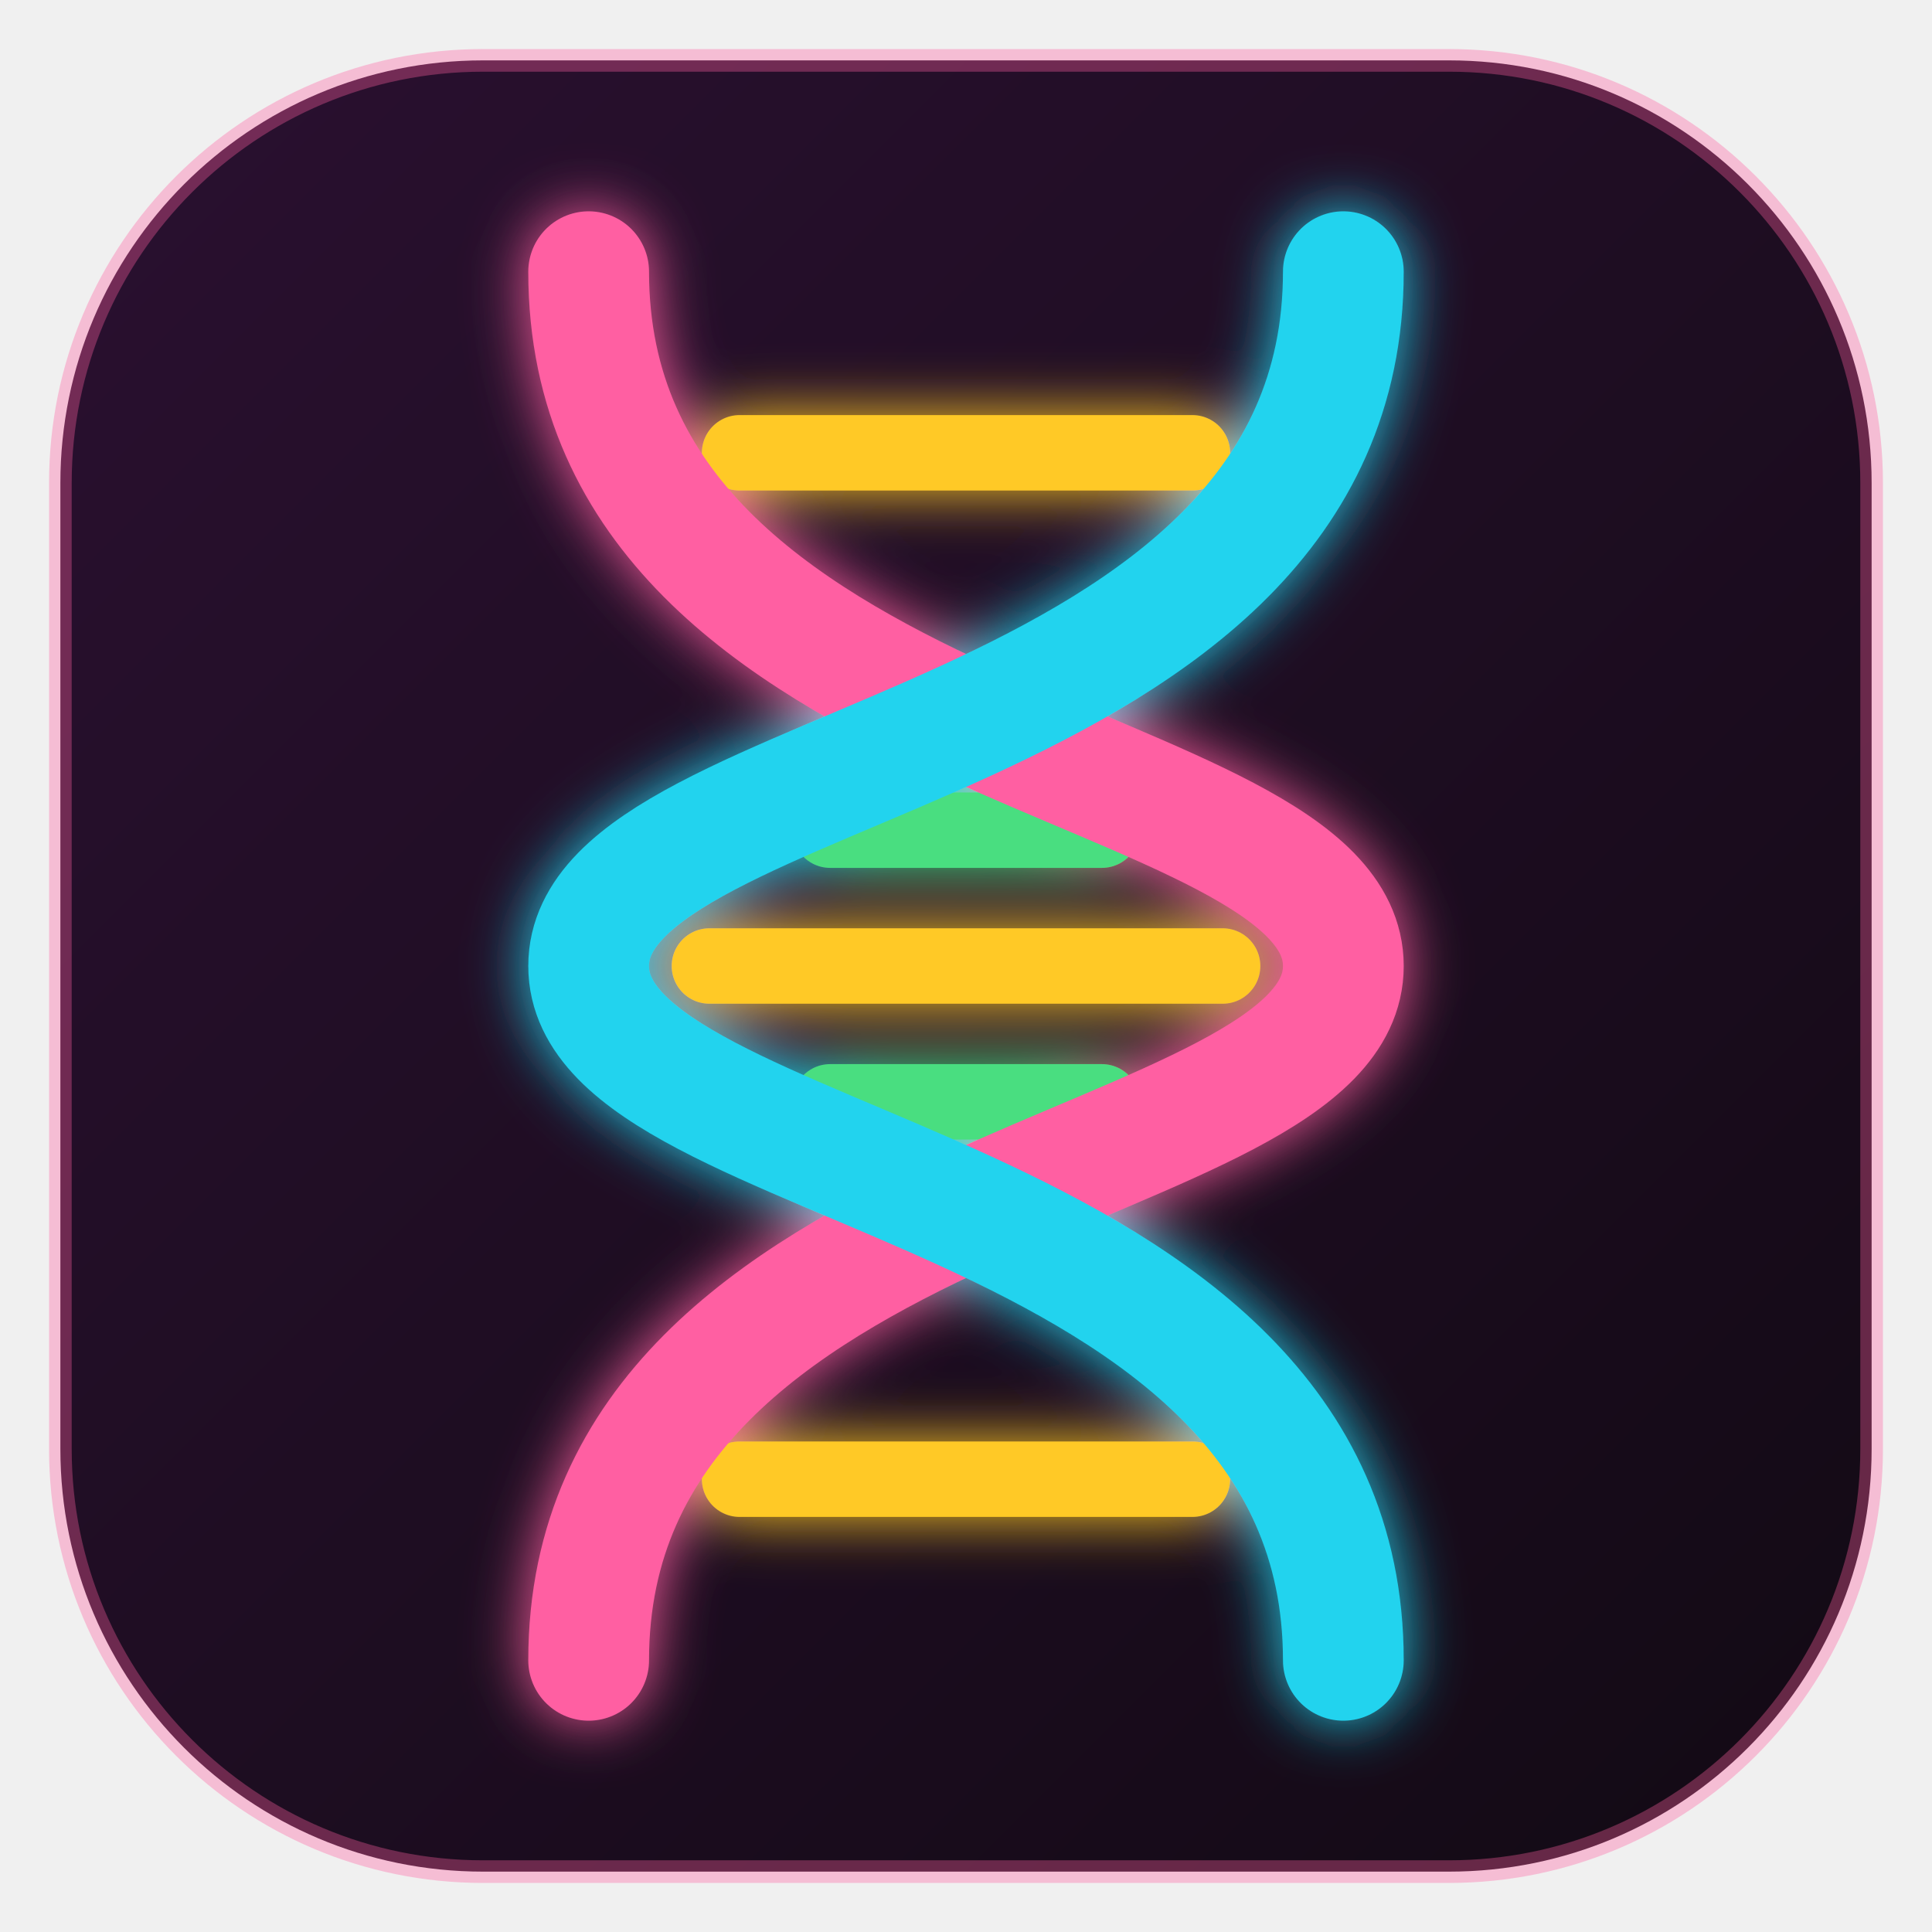
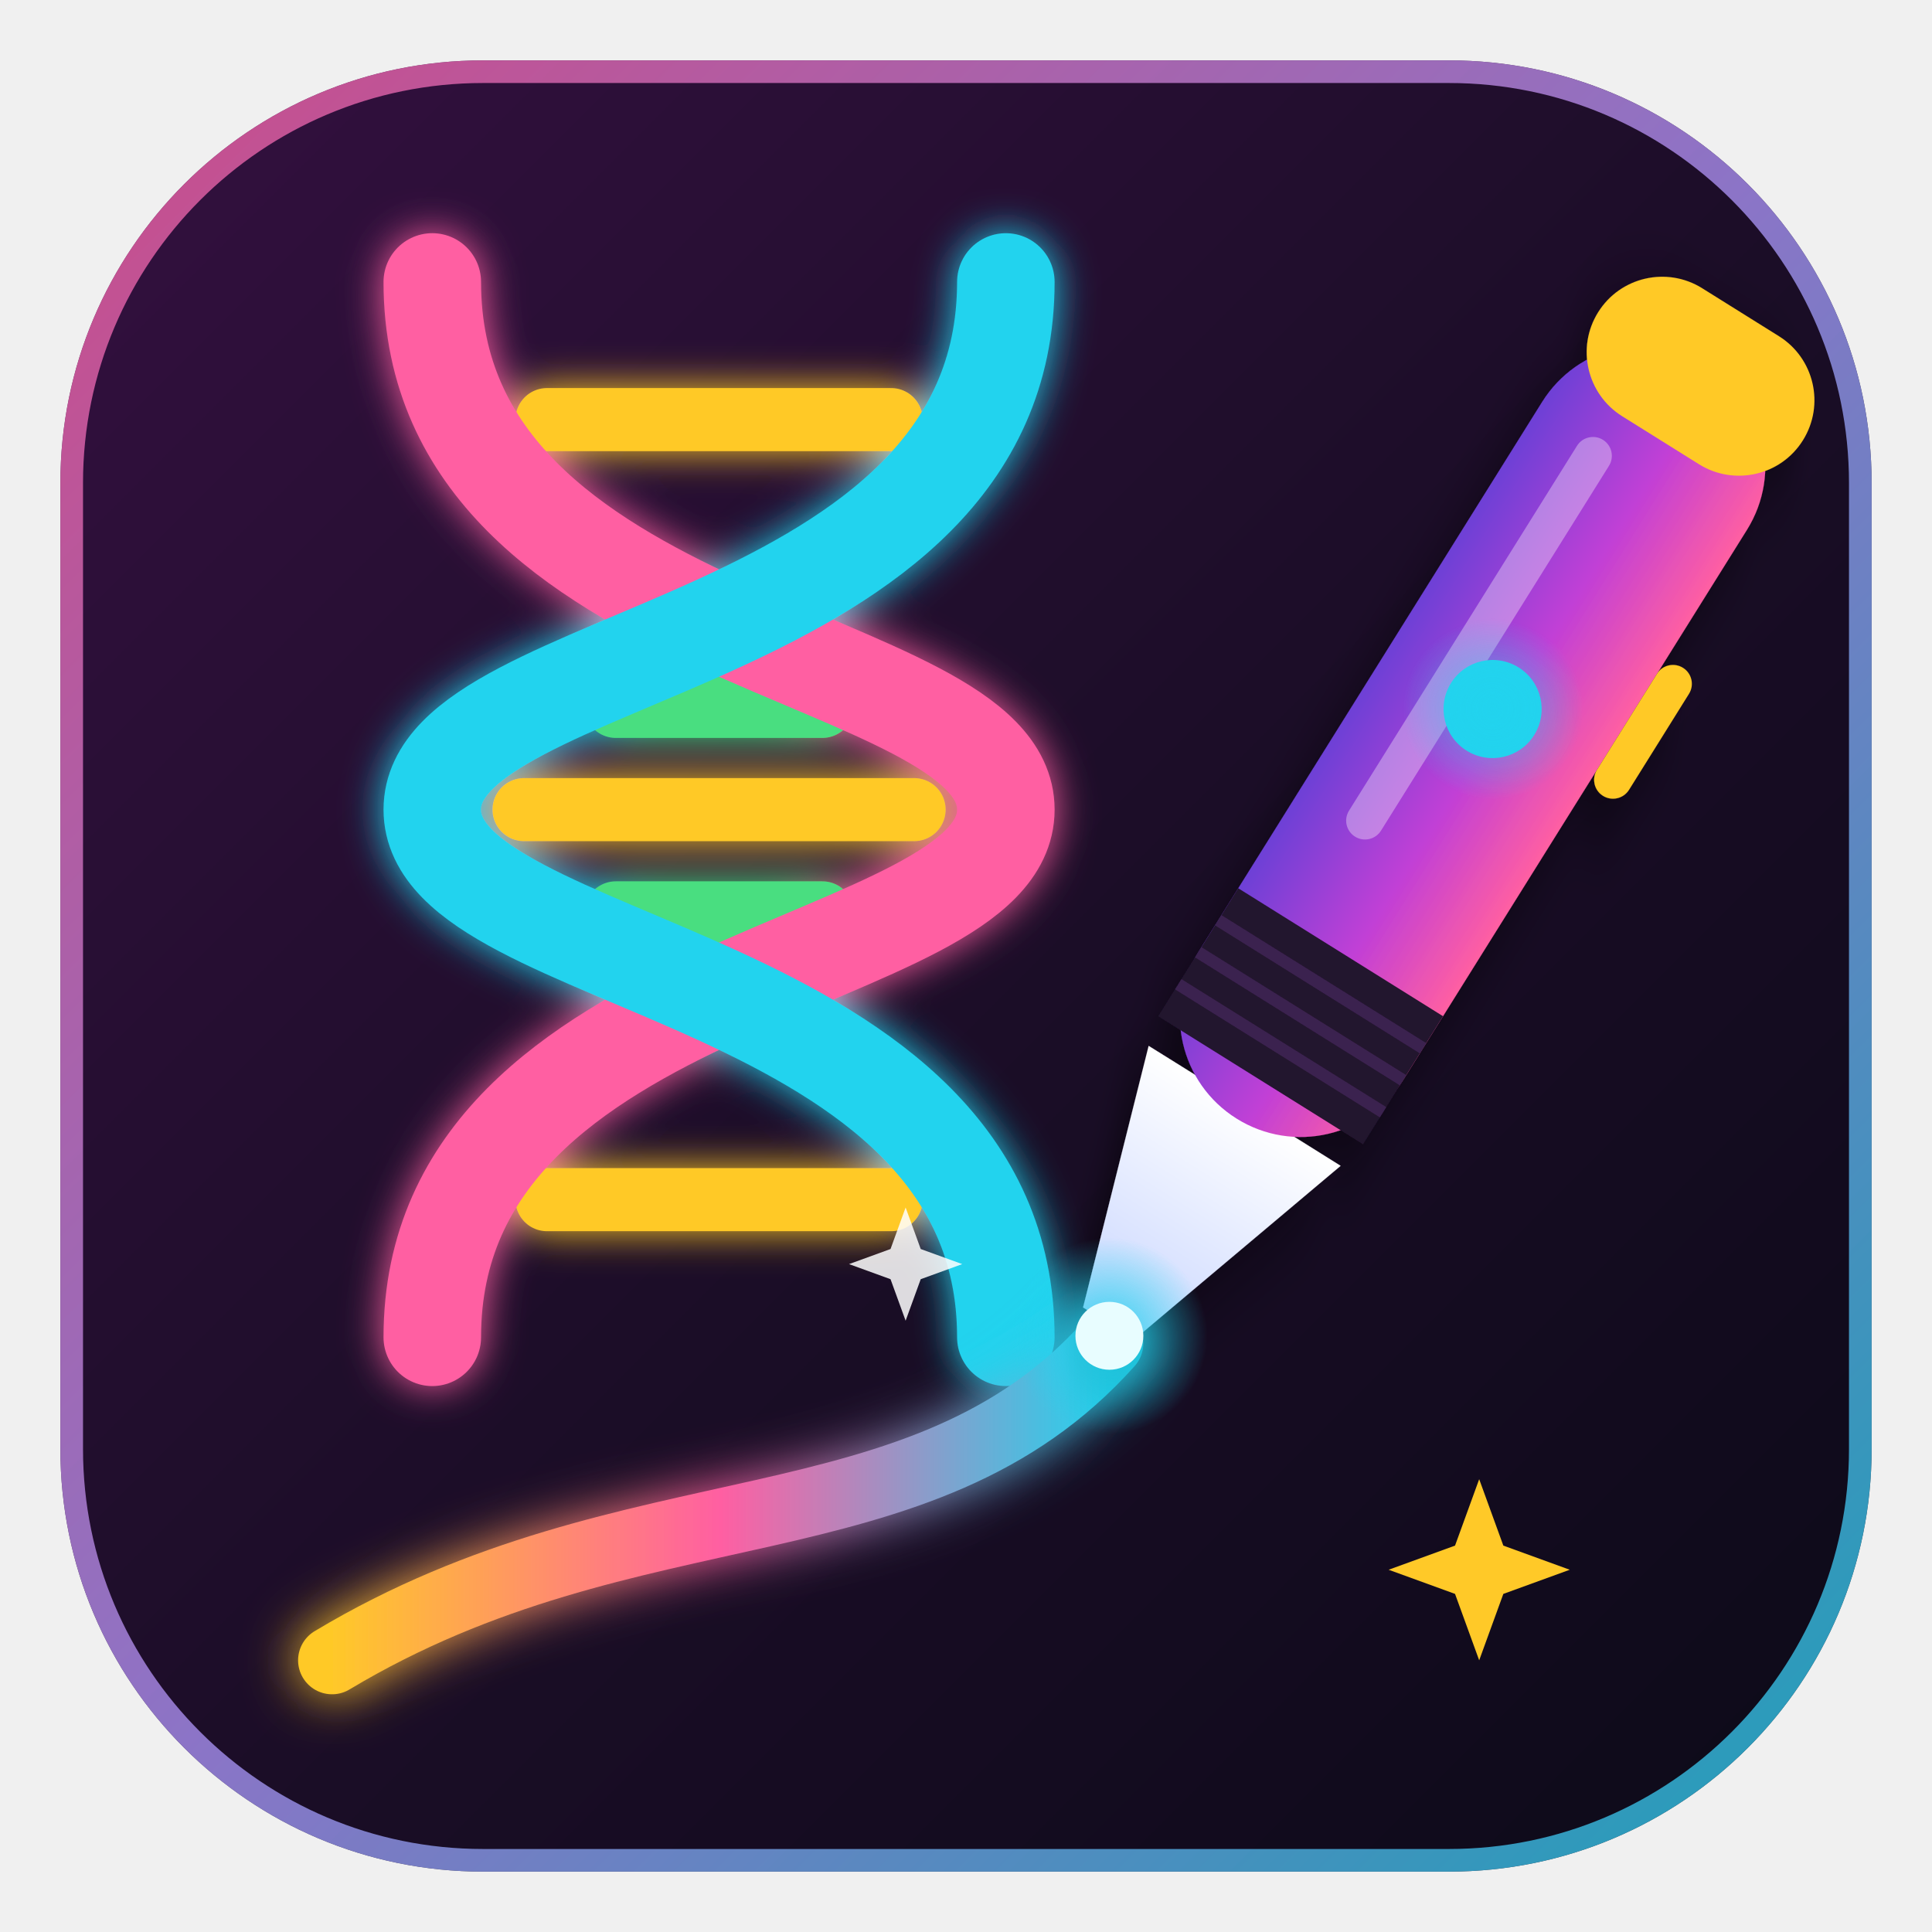
<svg xmlns="http://www.w3.org/2000/svg" viewBox="0 0 256 256">
  <defs>
-     <linearGradient id="bg" x1="0" y1="0" x2="1" y2="1">
-       <stop offset="0" stop-color="#2A1030" />
-       <stop offset="1" stop-color="#120A14" />
+     <linearGradient id="hbBg" x1="0" y1="0" x2="1" y2="1">
+       <stop offset="0" stop-color="#341040" />
+       <stop offset=".55" stop-color="#1A0D26" />
+       <stop offset="1" stop-color="#0C0A18" />
    </linearGradient>
-     <filter id="glow" x="-30%" y="-30%" width="160%" height="160%">
-       <feGaussianBlur stdDeviation="4" result="b" />
+     <linearGradient id="hbRim" x1="0" y1="0" x2="1" y2="1">
+       <stop offset="0" stop-color="#FF5FA2" />
+       <stop offset=".5" stop-color="#B197FC" />
+       <stop offset="1" stop-color="#22D3EE" />
+     </linearGradient>
+     <linearGradient id="hbPen" x1="0" y1="0" x2="1" y2="0">
+       <stop offset="0" stop-color="#6D3FD6" />
+       <stop offset=".55" stop-color="#C13FD6" />
+       <stop offset="1" stop-color="#FF5FA2" />
+     </linearGradient>
+     <linearGradient id="hbCone" x1="0" y1="0" x2="0" y2="1">
+       <stop offset="0" stop-color="#FFFFFF" />
+       <stop offset="1" stop-color="#C9D6FF" />
+     </linearGradient>
+     <linearGradient id="hbInk" x1="1" y1="0" x2="0" y2="0">
+       <stop offset="0" stop-color="#22D3EE" />
+       <stop offset=".5" stop-color="#FF5FA2" />
+       <stop offset="1" stop-color="#FFC928" />
+     </linearGradient>
+     <radialGradient id="hbHalo" cx=".5" cy=".5" r=".5">
+       <stop offset="0" stop-color="#22D3EE" stop-opacity=".9" />
+       <stop offset="1" stop-color="#22D3EE" stop-opacity="0" />
+     </radialGradient>
+     <filter id="hbGlow" x="-30%" y="-30%" width="160%" height="160%">
+       <feGaussianBlur stdDeviation="3.5" result="b" />
      <feMerge>
        <feMergeNode in="b" />
        <feMergeNode in="SourceGraphic" />
      </feMerge>
    </filter>
+     <clipPath id="hbClip">
+       <rect x="8" y="8" width="240" height="240" rx="56" />
+     </clipPath>
+     <filter id="hbShadow" x="-30%" y="-30%" width="160%" height="160%">
+       <feDropShadow dx="0" dy="4" stdDeviation="4" flood-color="#000" flood-opacity=".45" />
+     </filter>
  </defs>
-   <rect x="8" y="8" width="240" height="240" rx="56" fill="url(#bg)" />
-   <rect x="8" y="8" width="240" height="240" rx="56" fill="none" stroke="#FF5FA2" stroke-opacity=".35" stroke-width="3" />
-   <g filter="url(#glow)" stroke-linecap="round">
-     <g stroke-width="10">
-       <line x1="98" y1="60" x2="158" y2="60" stroke="#FFC928" />
-       <line x1="110" y1="110" x2="146" y2="110" stroke="#4ADE80" />
-       <line x1="94" y1="128" x2="162" y2="128" stroke="#FFC928" />
-       <line x1="110" y1="146" x2="146" y2="146" stroke="#4ADE80" />
-       <line x1="98" y1="196" x2="158" y2="196" stroke="#FFC928" />
+   <rect x="8" y="8" width="240" height="240" rx="56" fill="url(#hbBg)" />
+   <rect x="9.5" y="9.5" width="237" height="237" rx="54.5" fill="none" stroke="url(#hbRim)" stroke-width="3" stroke-opacity=".75" />
+   <g clip-path="url(#hbClip)">
+     <g filter="url(#hbGlow)" stroke-linecap="round" transform="translate(-2 10) scale(.76)">
+       <g stroke-width="11">
+         <line x1="98" y1="60" x2="158" y2="60" stroke="#FFC928" />
+         <line x1="110" y1="110" x2="146" y2="110" stroke="#4ADE80" />
+         <line x1="94" y1="128" x2="162" y2="128" stroke="#FFC928" />
+         <line x1="110" y1="146" x2="146" y2="146" stroke="#4ADE80" />
+         <line x1="98" y1="196" x2="158" y2="196" stroke="#FFC928" />
+       </g>
+       <path d="M78 36c0 64 100 64 100 92s-100 28-100 92" fill="none" stroke="#FF5FA2" stroke-width="17" />
+       <path d="M178 36c0 64-100 64-100 92s100 28 100 92" fill="none" stroke="#22D3EE" stroke-width="17" />
    </g>
-     <path d="M78 36c0 64 100 64 100 92s-100 28-100 92" fill="none" stroke="#FF5FA2" stroke-width="16" />
-     <path d="M178 36c0 64-100 64-100 92s100 28 100 92" fill="none" stroke="#22D3EE" stroke-width="16" />
+     <path d="M147 178C122 206 84 196 44 220" fill="none" stroke="url(#hbInk)" stroke-width="9" stroke-linecap="round" filter="url(#hbGlow)" />
+     <g transform="translate(184 116) rotate(32)" filter="url(#hbShadow)">
+       <path d="M-15 36L15 36L4 70L-4 70Z" fill="url(#hbCone)" />
+       <rect x="-16" y="-80" width="32" height="118" rx="16" fill="url(#hbPen)" />
+       <rect x="-16" y="-88" width="32" height="20" rx="10" fill="#FFC928" />
+       <rect x="-16" y="12" width="32" height="20" fill="#24132F" />
+       <path d="M-16 17h32M-16 22h32M-16 27h32" stroke="#3B2350" stroke-width="1.6" />
+       <rect x="-9" y="-64" width="5" height="62" rx="2.5" fill="#FFFFFF" opacity=".35" />
+       <rect x="16" y="-44" width="5" height="20" rx="2.5" fill="#FFC928" />
+       <circle cx="0" cy="-26" r="6.5" fill="#22D3EE" />
+       <circle cx="0" cy="-26" r="12" fill="url(#hbHalo)" opacity=".7" />
+     </g>
+     <circle cx="147" cy="177" r="13" fill="url(#hbHalo)" />
+     <circle cx="147" cy="177" r="4.5" fill="#E8FDFF" />
+     <path d="M196 196l3.2 8.8 8.8 3.2-8.8 3.2-3.2 8.8-3.2-8.8-8.8-3.2 8.8-3.2z" fill="#FFC928" />
+     <path d="M120 160l2 5.5 5.5 2-5.5 2-2 5.5-2-5.5-5.5-2 5.5-2z" fill="#FFFFFF" opacity=".85" />
  </g>
</svg>
